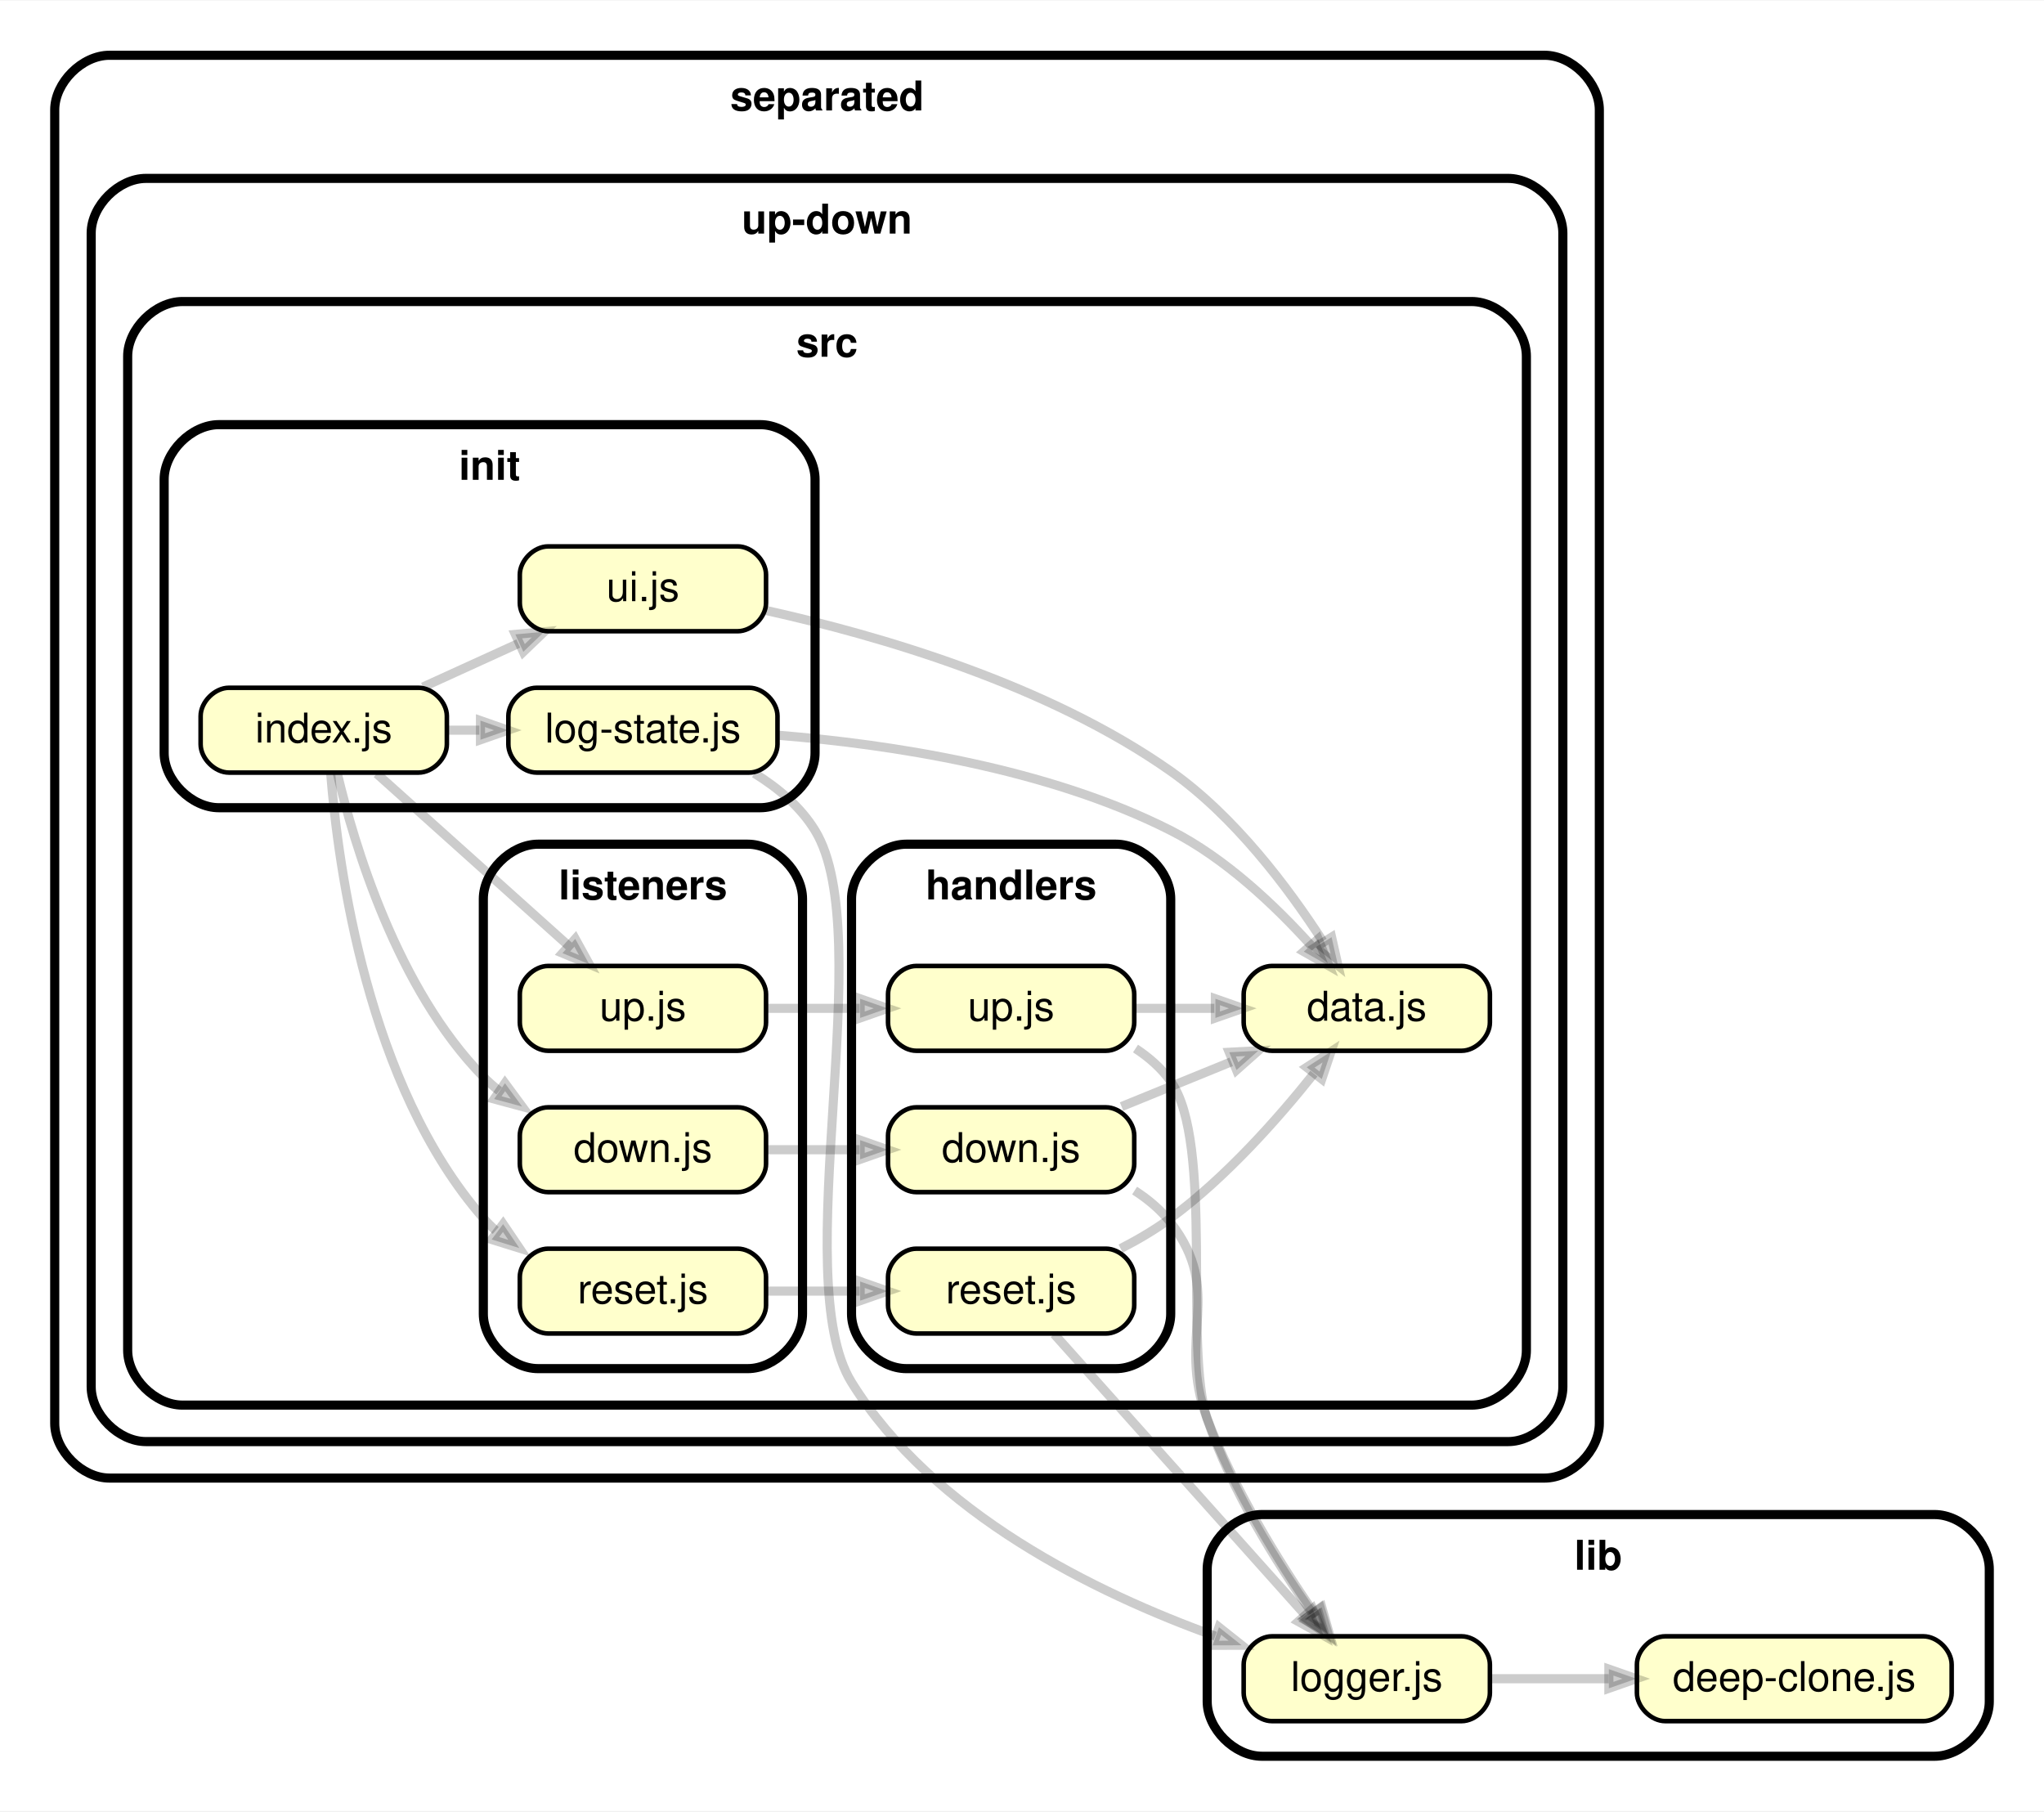
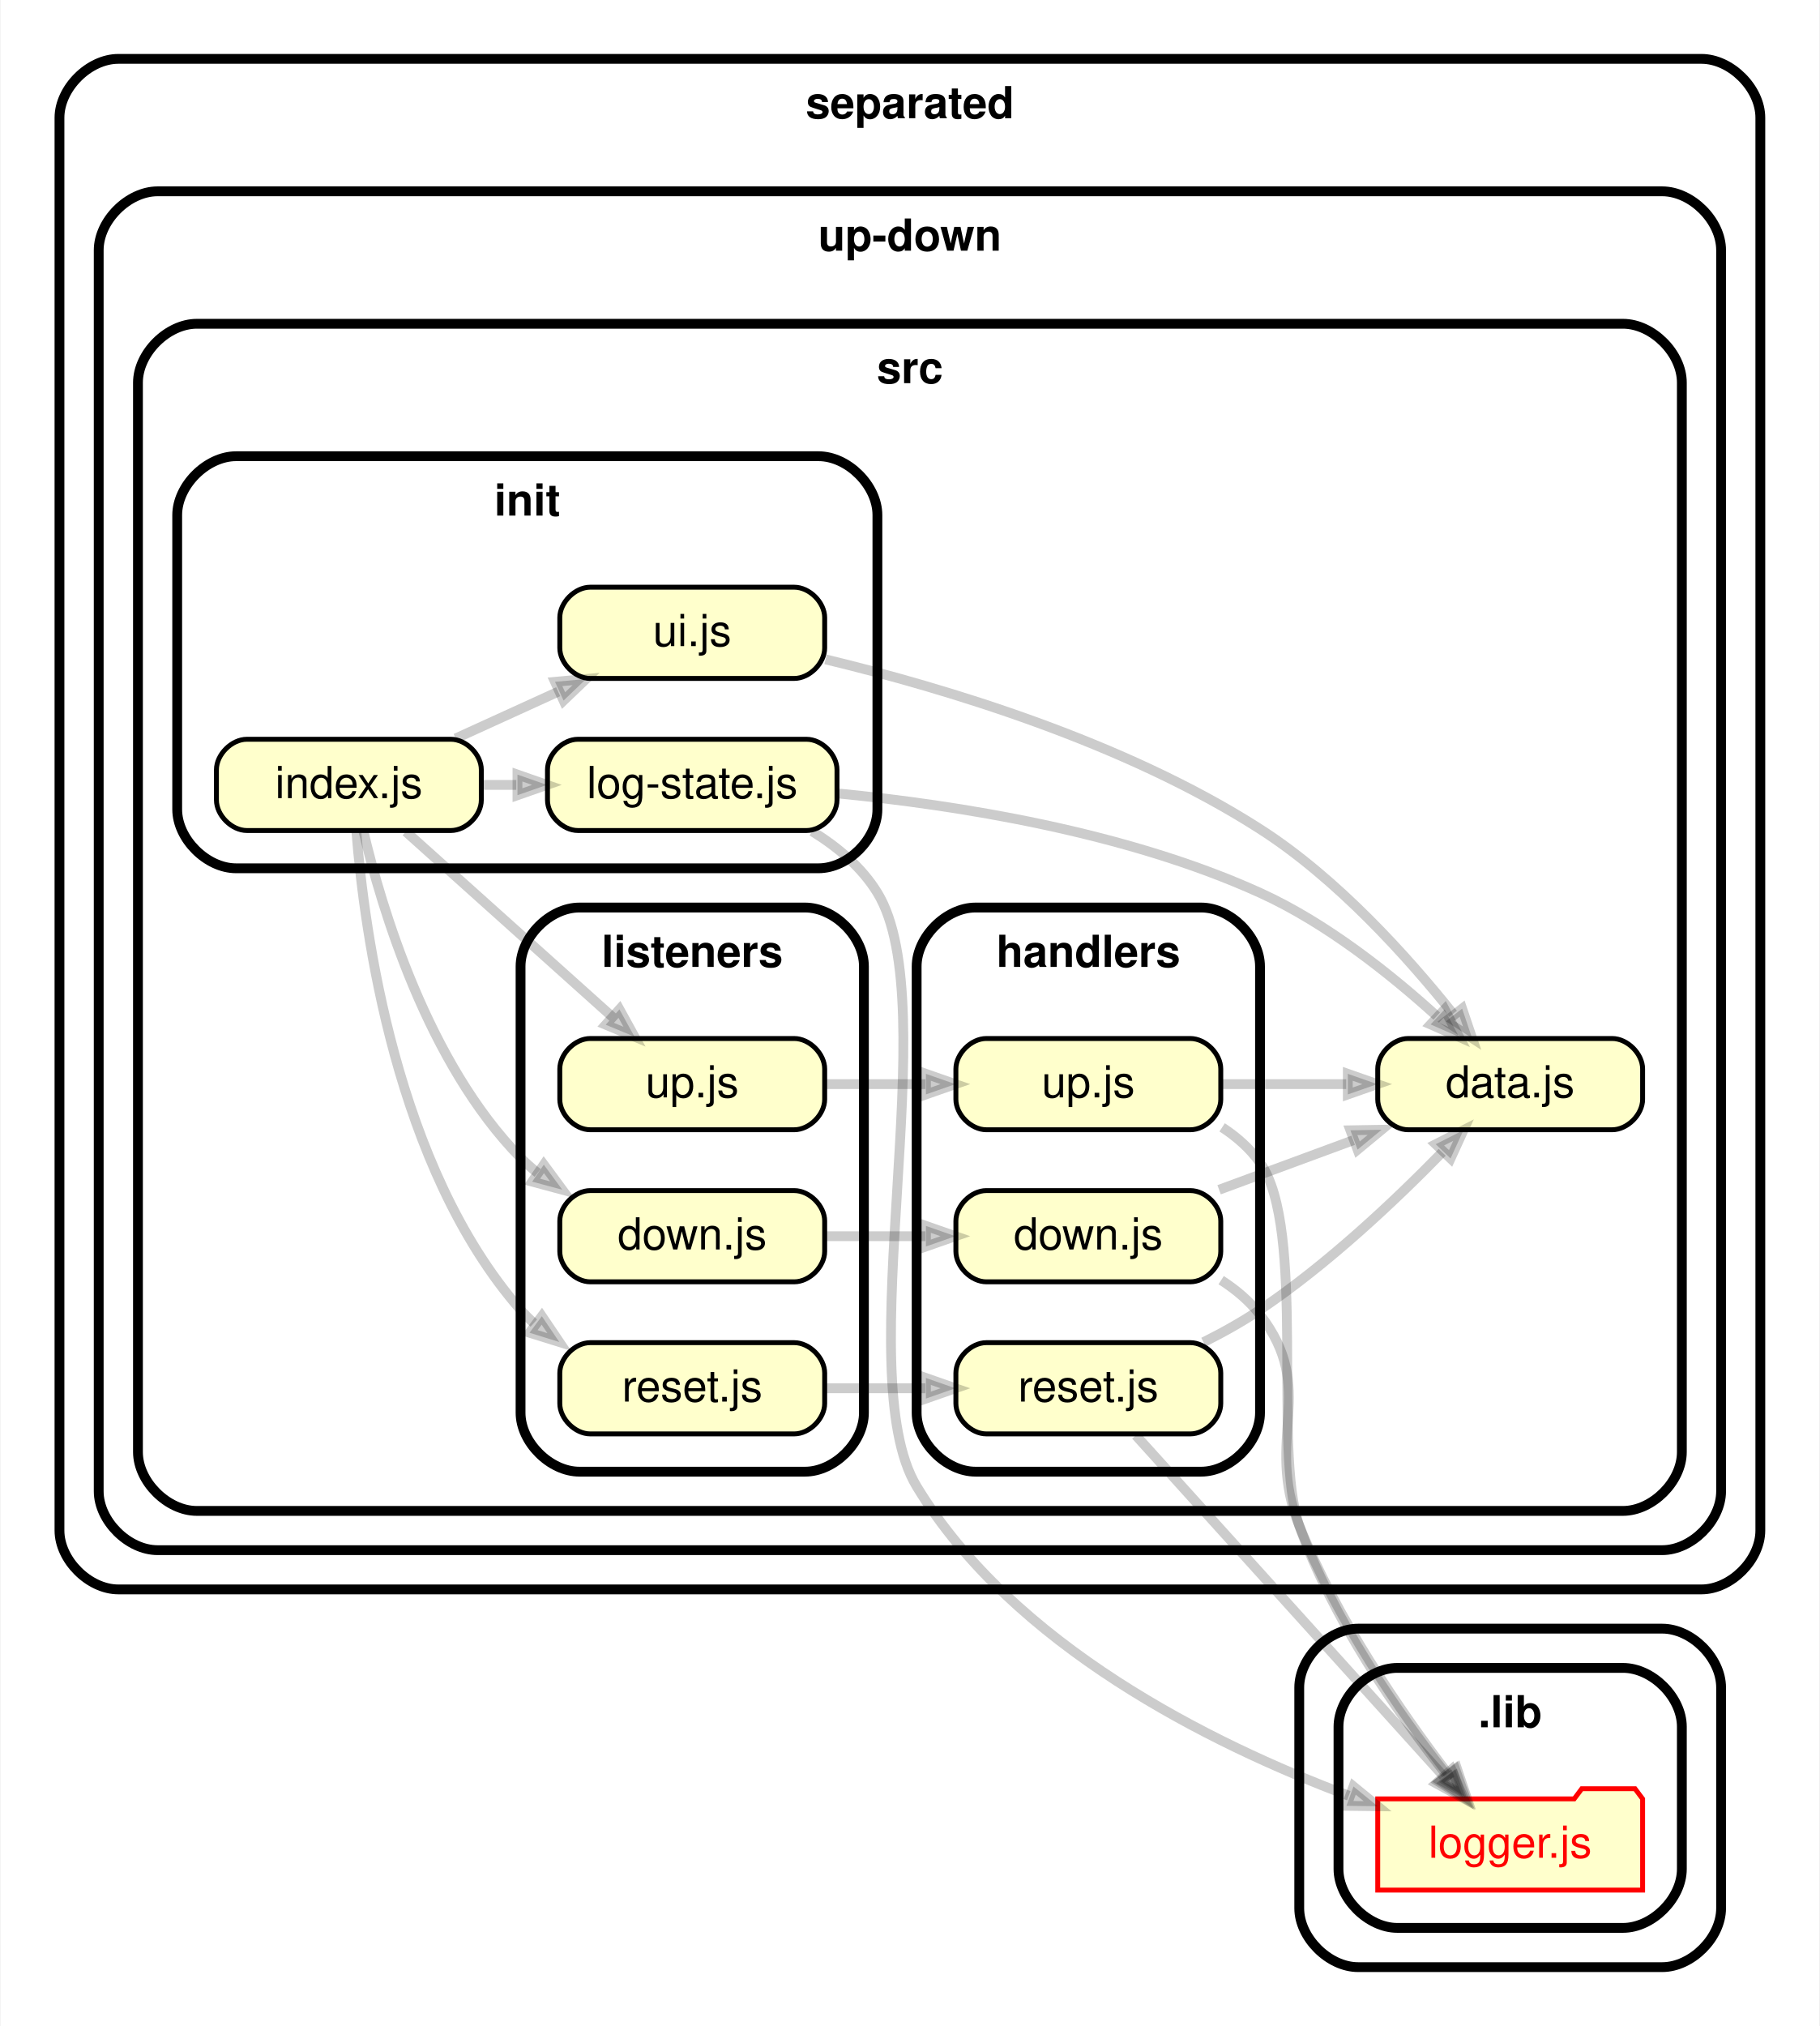
- <svg xmlns="http://www.w3.org/2000/svg" xmlns:xlink="http://www.w3.org/1999/xlink" width="448pt" height="397pt" viewBox="0.00 0.00 448.27 397.00">
-   <g id="graph0" class="graph" transform="scale(1 1) rotate(0) translate(4 393)">
-     <polygon fill="white" stroke="transparent" points="-4,4 -4,-393 444.27,-393 444.27,4 -4,4" />
+ <svg xmlns="http://www.w3.org/2000/svg" xmlns:xlink="http://www.w3.org/1999/xlink" width="371pt" height="413pt" viewBox="0.00 0.00 370.75 413.00">
+   <g id="graph0" class="graph" transform="scale(1 1) rotate(0) translate(4 409)">
+     <polygon fill="white" stroke="transparent" points="-4,4 -4,-409 366.75,-409 366.75,4 -4,4" />
    <g id="clust1" class="cluster">
-       <path fill="#ffffff" stroke="black" stroke-width="2" d="M272.75,-8C272.75,-8 420.27,-8 420.27,-8 426.27,-8 432.27,-14 432.27,-20 432.27,-20 432.27,-49 432.27,-49 432.27,-55 426.27,-61 420.27,-61 420.27,-61 272.75,-61 272.75,-61 266.75,-61 260.75,-55 260.75,-49 260.75,-49 260.75,-20 260.75,-20 260.75,-14 266.75,-8 272.75,-8" />
-       <text text-anchor="middle" x="346.51" y="-48.9" font-family="Helvetica,sans-Serif" font-weight="bold" font-size="9.00">lib</text>
+       <path fill="#ffffff" stroke="black" stroke-width="2" d="M272.75,-8C272.75,-8 334.75,-8 334.75,-8 340.75,-8 346.75,-14 346.75,-20 346.75,-20 346.75,-65 346.75,-65 346.75,-71 340.75,-77 334.75,-77 334.75,-77 272.75,-77 272.75,-77 266.75,-77 260.75,-71 260.75,-65 260.75,-65 260.75,-20 260.75,-20 260.75,-14 266.75,-8 272.75,-8" />
    </g>
    <g id="clust2" class="cluster">
-       <path fill="#ffffff" stroke="black" stroke-width="2" d="M20,-69C20,-69 334.75,-69 334.75,-69 340.75,-69 346.75,-75 346.75,-81 346.75,-81 346.75,-369 346.75,-369 346.75,-375 340.75,-381 334.75,-381 334.75,-381 20,-381 20,-381 14,-381 8,-375 8,-369 8,-369 8,-81 8,-81 8,-75 14,-69 20,-69" />
-       <text text-anchor="middle" x="177.38" y="-368.9" font-family="Helvetica,sans-Serif" font-weight="bold" font-size="9.00">separated</text>
+       <path fill="#ffffff" stroke="black" stroke-width="2" d="M280.75,-16C280.75,-16 326.75,-16 326.75,-16 332.75,-16 338.75,-22 338.75,-28 338.75,-28 338.75,-57 338.75,-57 338.75,-63 332.75,-69 326.75,-69 326.75,-69 280.75,-69 280.75,-69 274.75,-69 268.75,-63 268.75,-57 268.75,-57 268.75,-28 268.75,-28 268.75,-22 274.75,-16 280.75,-16" />
+       <text text-anchor="middle" x="303.75" y="-56.9" font-family="Helvetica,sans-Serif" font-weight="bold" font-size="9.00">.lib</text>
    </g>
    <g id="clust3" class="cluster">
-       <path fill="#ffffff" stroke="black" stroke-width="2" d="M28,-77C28,-77 326.75,-77 326.75,-77 332.75,-77 338.75,-83 338.75,-89 338.75,-89 338.75,-342 338.75,-342 338.75,-348 332.75,-354 326.75,-354 326.75,-354 28,-354 28,-354 22,-354 16,-348 16,-342 16,-342 16,-89 16,-89 16,-83 22,-77 28,-77" />
-       <text text-anchor="middle" x="177.38" y="-341.9" font-family="Helvetica,sans-Serif" font-weight="bold" font-size="9.00">up-down</text>
+       <path fill="#ffffff" stroke="black" stroke-width="2" d="M20,-85C20,-85 342.75,-85 342.75,-85 348.75,-85 354.75,-91 354.75,-97 354.75,-97 354.75,-385 354.75,-385 354.75,-391 348.75,-397 342.75,-397 342.75,-397 20,-397 20,-397 14,-397 8,-391 8,-385 8,-385 8,-97 8,-97 8,-91 14,-85 20,-85" />
+       <text text-anchor="middle" x="181.38" y="-384.9" font-family="Helvetica,sans-Serif" font-weight="bold" font-size="9.00">separated</text>
    </g>
    <g id="clust4" class="cluster">
-       <path fill="#ffffff" stroke="black" stroke-width="2" d="M36,-85C36,-85 318.75,-85 318.75,-85 324.75,-85 330.75,-91 330.75,-97 330.75,-97 330.75,-315 330.75,-315 330.75,-321 324.75,-327 318.75,-327 318.75,-327 36,-327 36,-327 30,-327 24,-321 24,-315 24,-315 24,-97 24,-97 24,-91 30,-85 36,-85" />
-       <text text-anchor="middle" x="177.38" y="-314.9" font-family="Helvetica,sans-Serif" font-weight="bold" font-size="9.00">src</text>
+       <path fill="#ffffff" stroke="black" stroke-width="2" d="M28,-93C28,-93 334.75,-93 334.75,-93 340.75,-93 346.75,-99 346.75,-105 346.75,-105 346.75,-358 346.75,-358 346.75,-364 340.75,-370 334.75,-370 334.75,-370 28,-370 28,-370 22,-370 16,-364 16,-358 16,-358 16,-105 16,-105 16,-99 22,-93 28,-93" />
+       <text text-anchor="middle" x="181.38" y="-357.9" font-family="Helvetica,sans-Serif" font-weight="bold" font-size="9.00">up-down</text>
    </g>
    <g id="clust5" class="cluster">
-       <path fill="#ffffff" stroke="black" stroke-width="2" d="M194.75,-93C194.75,-93 240.75,-93 240.75,-93 246.75,-93 252.75,-99 252.75,-105 252.75,-105 252.75,-196 252.75,-196 252.75,-202 246.75,-208 240.75,-208 240.75,-208 194.75,-208 194.75,-208 188.75,-208 182.75,-202 182.75,-196 182.75,-196 182.75,-105 182.75,-105 182.75,-99 188.75,-93 194.75,-93" />
-       <text text-anchor="middle" x="217.75" y="-195.9" font-family="Helvetica,sans-Serif" font-weight="bold" font-size="9.00">handlers</text>
+       <path fill="#ffffff" stroke="black" stroke-width="2" d="M36,-101C36,-101 326.75,-101 326.75,-101 332.75,-101 338.75,-107 338.75,-113 338.75,-113 338.75,-331 338.75,-331 338.75,-337 332.75,-343 326.75,-343 326.75,-343 36,-343 36,-343 30,-343 24,-337 24,-331 24,-331 24,-113 24,-113 24,-107 30,-101 36,-101" />
+       <text text-anchor="middle" x="181.38" y="-330.9" font-family="Helvetica,sans-Serif" font-weight="bold" font-size="9.00">src</text>
    </g>
    <g id="clust6" class="cluster">
-       <path fill="#ffffff" stroke="black" stroke-width="2" d="M44,-216C44,-216 162.75,-216 162.75,-216 168.75,-216 174.75,-222 174.75,-228 174.75,-228 174.75,-288 174.75,-288 174.75,-294 168.75,-300 162.75,-300 162.75,-300 44,-300 44,-300 38,-300 32,-294 32,-288 32,-288 32,-228 32,-228 32,-222 38,-216 44,-216" />
-       <text text-anchor="middle" x="103.38" y="-287.9" font-family="Helvetica,sans-Serif" font-weight="bold" font-size="9.00">init</text>
+       <path fill="#ffffff" stroke="black" stroke-width="2" d="M194.75,-109C194.75,-109 240.75,-109 240.75,-109 246.75,-109 252.75,-115 252.75,-121 252.75,-121 252.75,-212 252.75,-212 252.75,-218 246.75,-224 240.75,-224 240.75,-224 194.75,-224 194.75,-224 188.75,-224 182.75,-218 182.75,-212 182.75,-212 182.75,-121 182.75,-121 182.75,-115 188.75,-109 194.75,-109" />
+       <text text-anchor="middle" x="217.75" y="-211.9" font-family="Helvetica,sans-Serif" font-weight="bold" font-size="9.00">handlers</text>
    </g>
    <g id="clust7" class="cluster">
-       <path fill="#ffffff" stroke="black" stroke-width="2" d="M114,-93C114,-93 160,-93 160,-93 166,-93 172,-99 172,-105 172,-105 172,-196 172,-196 172,-202 166,-208 160,-208 160,-208 114,-208 114,-208 108,-208 102,-202 102,-196 102,-196 102,-105 102,-105 102,-99 108,-93 114,-93" />
-       <text text-anchor="middle" x="137" y="-195.9" font-family="Helvetica,sans-Serif" font-weight="bold" font-size="9.00">listeners</text>
+       <path fill="#ffffff" stroke="black" stroke-width="2" d="M44,-232C44,-232 162.75,-232 162.75,-232 168.75,-232 174.75,-238 174.75,-244 174.75,-244 174.75,-304 174.75,-304 174.75,-310 168.75,-316 162.75,-316 162.75,-316 44,-316 44,-316 38,-316 32,-310 32,-304 32,-304 32,-244 32,-244 32,-238 38,-232 44,-232" />
+       <text text-anchor="middle" x="103.38" y="-303.9" font-family="Helvetica,sans-Serif" font-weight="bold" font-size="9.00">init</text>
+     </g>
+     <g id="clust8" class="cluster">
+       <path fill="#ffffff" stroke="black" stroke-width="2" d="M114,-109C114,-109 160,-109 160,-109 166,-109 172,-115 172,-121 172,-121 172,-212 172,-212 172,-218 166,-224 160,-224 160,-224 114,-224 114,-224 108,-224 102,-218 102,-212 102,-212 102,-121 102,-121 102,-115 108,-109 114,-109" />
+       <text text-anchor="middle" x="137" y="-211.9" font-family="Helvetica,sans-Serif" font-weight="bold" font-size="9.00">listeners</text>
    </g>
    <g id="node1" class="node">
-       <g id="a_node1">
-         <a xlink:href="lib/deep-clone.js" xlink:title="deep-clone.js">
-           <path fill="#ffffcc" stroke="black" d="M417.82,-34.3C417.82,-34.3 361.2,-34.3 361.2,-34.3 358.1,-34.3 354.99,-31.2 354.99,-28.1 354.99,-28.1 354.99,-21.9 354.99,-21.9 354.99,-18.8 358.1,-15.7 361.2,-15.7 361.2,-15.7 417.82,-15.7 417.82,-15.7 420.92,-15.7 424.02,-18.8 424.02,-21.9 424.02,-21.9 424.02,-28.1 424.02,-28.1 424.02,-31.2 420.92,-34.3 417.82,-34.3" />
-           <text text-anchor="middle" x="389.51" y="-22.3" font-family="Helvetica,sans-Serif" font-size="9.00">deep-clone.js</text>
+       <polygon fill="#ffffcc" stroke="red" points="330.75,-42.3 329.2,-44.37 318.35,-44.37 316.8,-42.3 276.75,-42.3 276.75,-23.7 330.75,-23.7 330.75,-42.3" />
+       <text text-anchor="middle" x="303.75" y="-30.3" font-family="Helvetica,sans-Serif" font-size="9.00" fill="red">logger.js</text>
+     </g>
+     <g id="node2" class="node">
+       <g id="a_node2">
+         <a xlink:href="separated/up-down/src/data.js" xlink:title="data.js">
+           <path fill="#ffffcc" stroke="black" d="M324.55,-197.3C324.55,-197.3 282.95,-197.3 282.95,-197.3 279.85,-197.3 276.75,-194.2 276.75,-191.1 276.75,-191.1 276.75,-184.9 276.75,-184.9 276.75,-181.8 279.85,-178.7 282.95,-178.7 282.95,-178.7 324.55,-178.7 324.55,-178.7 327.65,-178.7 330.75,-181.8 330.75,-184.9 330.75,-184.9 330.75,-191.1 330.75,-191.1 330.75,-194.2 327.65,-197.3 324.55,-197.3" />
+           <text text-anchor="middle" x="303.75" y="-185.3" font-family="Helvetica,sans-Serif" font-size="9.00">data.js</text>
        </a>
      </g>
    </g>
-     <g id="node2" class="node">
-       <g id="a_node2">
-         <a xlink:href="lib/logger.js" xlink:title="logger.js">
-           <path fill="#ffffcc" stroke="black" d="M316.55,-34.3C316.55,-34.3 274.95,-34.3 274.95,-34.3 271.85,-34.3 268.75,-31.2 268.75,-28.1 268.75,-28.1 268.75,-21.9 268.75,-21.9 268.75,-18.8 271.85,-15.7 274.95,-15.7 274.95,-15.7 316.55,-15.7 316.55,-15.7 319.65,-15.7 322.75,-18.8 322.75,-21.9 322.75,-21.9 322.75,-28.1 322.75,-28.1 322.75,-31.2 319.65,-34.3 316.55,-34.3" />
-           <text text-anchor="middle" x="295.75" y="-22.3" font-family="Helvetica,sans-Serif" font-size="9.00">logger.js</text>
-         </a>
-       </g>
-     </g>
-     <g id="edge1" class="edge">
-       <path fill="none" stroke="#000000" stroke-width="2" stroke-opacity="0.2" d="M322.8,-25C330.89,-25 340.01,-25 348.81,-25" />
-       <polygon fill="#000000" fill-opacity="0.2" stroke="#000000" stroke-width="2" stroke-opacity="0.2" points="348.84,-27.1 354.84,-25 348.84,-22.9 348.84,-27.1" />
-     </g>
    <g id="node3" class="node">
      <g id="a_node3">
-         <a xlink:href="separated/up-down/src/data.js" xlink:title="data.js">
-           <path fill="#ffffcc" stroke="black" d="M316.55,-181.3C316.55,-181.3 274.95,-181.3 274.95,-181.3 271.85,-181.3 268.75,-178.2 268.75,-175.1 268.75,-175.1 268.75,-168.9 268.75,-168.9 268.75,-165.8 271.85,-162.7 274.95,-162.7 274.95,-162.7 316.55,-162.7 316.55,-162.7 319.65,-162.7 322.75,-165.8 322.75,-168.9 322.75,-168.9 322.75,-175.1 322.75,-175.1 322.75,-178.2 319.65,-181.3 316.55,-181.3" />
-           <text text-anchor="middle" x="295.75" y="-169.3" font-family="Helvetica,sans-Serif" font-size="9.00">data.js</text>
-         </a>
-       </g>
-     </g>
-     <g id="node4" class="node">
-       <g id="a_node4">
        <a xlink:href="separated/up-down/src/handlers/down.js" xlink:title="down.js">
-           <path fill="#ffffcc" stroke="black" d="M238.55,-150.3C238.55,-150.3 196.95,-150.3 196.95,-150.3 193.85,-150.3 190.75,-147.2 190.75,-144.1 190.75,-144.1 190.75,-137.9 190.75,-137.9 190.75,-134.8 193.85,-131.7 196.95,-131.7 196.95,-131.7 238.55,-131.7 238.55,-131.7 241.65,-131.7 244.75,-134.8 244.75,-137.9 244.75,-137.9 244.75,-144.1 244.75,-144.1 244.75,-147.2 241.65,-150.3 238.55,-150.3" />
-           <text text-anchor="middle" x="217.75" y="-138.3" font-family="Helvetica,sans-Serif" font-size="9.00">down.js</text>
+           <path fill="#ffffcc" stroke="black" d="M238.55,-166.3C238.55,-166.3 196.95,-166.3 196.95,-166.3 193.85,-166.3 190.75,-163.2 190.75,-160.1 190.75,-160.1 190.75,-153.9 190.75,-153.9 190.75,-150.8 193.85,-147.7 196.95,-147.7 196.95,-147.7 238.55,-147.7 238.55,-147.7 241.65,-147.7 244.75,-150.8 244.75,-153.9 244.75,-153.9 244.75,-160.1 244.75,-160.1 244.75,-163.2 241.65,-166.3 238.55,-166.3" />
+           <text text-anchor="middle" x="217.75" y="-154.3" font-family="Helvetica,sans-Serif" font-size="9.00">down.js</text>
        </a>
      </g>
    </g>
    <g id="edge2" class="edge">
-       <path fill="none" stroke="#000000" stroke-width="2" stroke-opacity="0.2" d="M244.83,-132.04C247.84,-130.11 250.6,-127.79 252.75,-125 264.63,-109.61 253.89,-100.19 260.75,-82 266.56,-66.62 276.45,-50.68 284.07,-39.58" />
-       <polygon fill="#000000" fill-opacity="0.2" stroke="#000000" stroke-width="2" stroke-opacity="0.2" points="285.88,-40.66 287.61,-34.55 282.44,-38.25 285.88,-40.66" />
+       <path fill="none" stroke="#000000" stroke-width="2" stroke-opacity="0.2" d="M244.83,-148.04C247.84,-146.11 250.6,-143.79 252.75,-141 264.63,-125.61 253.56,-116.06 260.75,-98 268.23,-79.21 281.43,-60.05 291.04,-47.45" />
+       <polygon fill="#000000" fill-opacity="0.2" stroke="#000000" stroke-width="2" stroke-opacity="0.2" points="292.89,-48.49 294.91,-42.47 289.57,-45.91 292.89,-48.49" />
    </g>
-     <g id="edge3" class="edge">
-       <path fill="none" stroke="#000000" stroke-width="2" stroke-opacity="0.2" d="M241.97,-150.47C249.55,-153.56 258.07,-157.04 266.01,-160.27" />
-       <polygon fill="#000000" fill-opacity="0.2" stroke="#000000" stroke-width="2" stroke-opacity="0.2" points="265.59,-162.37 271.94,-162.7 267.18,-158.48 265.59,-162.37" />
+     <g id="edge1" class="edge">
+       <path fill="none" stroke="#000000" stroke-width="2" stroke-opacity="0.2" d="M244.41,-166.47C253.04,-169.65 262.76,-173.24 271.75,-176.56" />
+       <polygon fill="#000000" fill-opacity="0.2" stroke="#000000" stroke-width="2" stroke-opacity="0.2" points="271.18,-178.59 277.54,-178.7 272.64,-174.65 271.18,-178.59" />
    </g>
-     <g id="node5" class="node">
-       <g id="a_node5">
+     <g id="node4" class="node">
+       <g id="a_node4">
        <a xlink:href="separated/up-down/src/handlers/reset.js" xlink:title="reset.js">
-           <path fill="#ffffcc" stroke="black" d="M238.55,-119.3C238.55,-119.3 196.95,-119.3 196.95,-119.3 193.85,-119.3 190.75,-116.2 190.75,-113.1 190.75,-113.1 190.75,-106.9 190.75,-106.9 190.75,-103.8 193.85,-100.7 196.95,-100.7 196.95,-100.7 238.55,-100.7 238.55,-100.7 241.65,-100.7 244.75,-103.8 244.75,-106.9 244.75,-106.9 244.75,-113.1 244.75,-113.1 244.75,-116.2 241.65,-119.3 238.55,-119.3" />
-           <text text-anchor="middle" x="217.75" y="-107.3" font-family="Helvetica,sans-Serif" font-size="9.00">reset.js</text>
+           <path fill="#ffffcc" stroke="black" d="M238.55,-135.3C238.55,-135.3 196.95,-135.3 196.95,-135.3 193.85,-135.3 190.75,-132.2 190.75,-129.1 190.75,-129.1 190.75,-122.9 190.75,-122.9 190.75,-119.8 193.85,-116.7 196.95,-116.7 196.95,-116.7 238.55,-116.7 238.55,-116.7 241.65,-116.7 244.75,-119.8 244.75,-122.9 244.75,-122.9 244.75,-129.1 244.75,-129.1 244.75,-132.2 241.65,-135.3 238.55,-135.3" />
+           <text text-anchor="middle" x="217.75" y="-123.3" font-family="Helvetica,sans-Serif" font-size="9.00">reset.js</text>
        </a>
      </g>
    </g>
    <g id="edge4" class="edge">
-       <path fill="none" stroke="#000000" stroke-width="2" stroke-opacity="0.2" d="M227.18,-100.58C240.53,-85.64 266.64,-56.45 282.2,-39.04" />
-       <polygon fill="#000000" fill-opacity="0.2" stroke="#000000" stroke-width="2" stroke-opacity="0.2" points="283.86,-40.34 286.29,-34.46 280.73,-37.54 283.86,-40.34" />
+       <path fill="none" stroke="#000000" stroke-width="2" stroke-opacity="0.2" d="M227.43,-116.4C242.34,-99.88 272.91,-66.04 290.17,-46.93" />
+       <polygon fill="#000000" fill-opacity="0.2" stroke="#000000" stroke-width="2" stroke-opacity="0.2" points="291.79,-48.27 294.25,-42.41 288.67,-45.46 291.79,-48.27" />
    </g>
-     <g id="edge5" class="edge">
-       <path fill="none" stroke="#000000" stroke-width="2" stroke-opacity="0.2" d="M241.77,-119.32C245.59,-121.28 249.39,-123.52 252.75,-126 264.91,-134.96 276.3,-147.84 284.15,-157.69" />
-       <polygon fill="#000000" fill-opacity="0.2" stroke="#000000" stroke-width="2" stroke-opacity="0.2" points="282.57,-159.08 287.91,-162.53 285.88,-156.5 282.57,-159.08" />
+     <g id="edge3" class="edge">
+       <path fill="none" stroke="#000000" stroke-width="2" stroke-opacity="0.2" d="M241.23,-135.39C245.19,-137.37 249.18,-139.6 252.75,-142 266.55,-151.27 280.31,-164.28 289.89,-174.1" />
+       <polygon fill="#000000" fill-opacity="0.2" stroke="#000000" stroke-width="2" stroke-opacity="0.2" points="288.57,-175.75 294.24,-178.63 291.6,-172.85 288.57,-175.75" />
    </g>
-     <g id="node6" class="node">
-       <g id="a_node6">
+     <g id="node5" class="node">
+       <g id="a_node5">
        <a xlink:href="separated/up-down/src/handlers/up.js" xlink:title="up.js">
-           <path fill="#ffffcc" stroke="black" d="M238.55,-181.3C238.55,-181.3 196.95,-181.3 196.95,-181.3 193.85,-181.3 190.75,-178.2 190.75,-175.1 190.75,-175.1 190.75,-168.9 190.75,-168.9 190.75,-165.8 193.85,-162.7 196.95,-162.7 196.95,-162.7 238.55,-162.7 238.55,-162.7 241.65,-162.7 244.75,-165.8 244.75,-168.9 244.75,-168.9 244.75,-175.1 244.75,-175.1 244.75,-178.2 241.65,-181.3 238.55,-181.3" />
-           <text text-anchor="middle" x="217.75" y="-169.3" font-family="Helvetica,sans-Serif" font-size="9.00">up.js</text>
+           <path fill="#ffffcc" stroke="black" d="M238.55,-197.3C238.55,-197.3 196.95,-197.3 196.95,-197.3 193.85,-197.3 190.75,-194.2 190.75,-191.1 190.75,-191.1 190.75,-184.9 190.75,-184.9 190.75,-181.8 193.85,-178.7 196.95,-178.7 196.95,-178.7 238.55,-178.7 238.55,-178.7 241.65,-178.7 244.75,-181.8 244.75,-184.9 244.75,-184.9 244.75,-191.1 244.75,-191.1 244.75,-194.2 241.65,-197.3 238.55,-197.3" />
+           <text text-anchor="middle" x="217.75" y="-185.3" font-family="Helvetica,sans-Serif" font-size="9.00">up.js</text>
        </a>
      </g>
    </g>
    <g id="edge6" class="edge">
-       <path fill="none" stroke="#000000" stroke-width="2" stroke-opacity="0.2" d="M245.03,-163.19C248.01,-161.24 250.71,-158.87 252.75,-156 262.35,-142.53 255.51,-97.69 260.75,-82 265.97,-66.41 275.93,-50.5 283.73,-39.46" />
-       <polygon fill="#000000" fill-opacity="0.2" stroke="#000000" stroke-width="2" stroke-opacity="0.2" points="285.53,-40.55 287.35,-34.46 282.13,-38.08 285.53,-40.55" />
+       <path fill="none" stroke="#000000" stroke-width="2" stroke-opacity="0.2" d="M245.03,-179.19C248.01,-177.24 250.71,-174.87 252.75,-172 262.35,-158.53 255.23,-113.59 260.75,-98 267.51,-78.94 280.84,-59.83 290.68,-47.31" />
+       <polygon fill="#000000" fill-opacity="0.2" stroke="#000000" stroke-width="2" stroke-opacity="0.2" points="292.53,-48.36 294.65,-42.37 289.25,-45.73 292.53,-48.36" />
    </g>
-     <g id="edge7" class="edge">
-       <path fill="none" stroke="#000000" stroke-width="2" stroke-opacity="0.2" d="M244.91,-172C250.52,-172 256.52,-172 262.33,-172" />
-       <polygon fill="#000000" fill-opacity="0.2" stroke="#000000" stroke-width="2" stroke-opacity="0.2" points="262.55,-174.1 268.55,-172 262.55,-169.9 262.55,-174.1" />
+     <g id="edge5" class="edge">
+       <path fill="none" stroke="#000000" stroke-width="2" stroke-opacity="0.2" d="M244.87,-188C252.93,-188 261.9,-188 270.33,-188" />
+       <polygon fill="#000000" fill-opacity="0.2" stroke="#000000" stroke-width="2" stroke-opacity="0.2" points="270.65,-190.1 276.65,-188 270.65,-185.9 270.65,-190.1" />
+     </g>
+     <g id="node6" class="node">
+       <g id="a_node6">
+         <a xlink:href="separated/up-down/src/init/index.js" xlink:title="index.js">
+           <path fill="#ffffcc" stroke="black" d="M87.8,-258.3C87.8,-258.3 46.2,-258.3 46.2,-258.3 43.1,-258.3 40,-255.2 40,-252.1 40,-252.1 40,-245.9 40,-245.9 40,-242.8 43.1,-239.7 46.2,-239.7 46.2,-239.7 87.8,-239.7 87.8,-239.7 90.9,-239.7 94,-242.8 94,-245.9 94,-245.9 94,-252.1 94,-252.1 94,-255.2 90.9,-258.3 87.8,-258.3" />
+           <text text-anchor="middle" x="67" y="-246.3" font-family="Helvetica,sans-Serif" font-size="9.00">index.js</text>
+         </a>
+       </g>
    </g>
    <g id="node7" class="node">
      <g id="a_node7">
-         <a xlink:href="separated/up-down/src/init/index.js" xlink:title="index.js">
-           <path fill="#ffffcc" stroke="black" d="M87.8,-242.3C87.8,-242.3 46.2,-242.3 46.2,-242.3 43.1,-242.3 40,-239.2 40,-236.1 40,-236.1 40,-229.9 40,-229.9 40,-226.8 43.1,-223.7 46.2,-223.7 46.2,-223.7 87.8,-223.7 87.8,-223.7 90.9,-223.7 94,-226.8 94,-229.9 94,-229.9 94,-236.1 94,-236.1 94,-239.2 90.9,-242.3 87.8,-242.3" />
-           <text text-anchor="middle" x="67" y="-230.3" font-family="Helvetica,sans-Serif" font-size="9.00">index.js</text>
+         <a xlink:href="separated/up-down/src/listeners/down.js" xlink:title="down.js">
+           <path fill="#ffffcc" stroke="black" d="M157.8,-166.3C157.8,-166.3 116.2,-166.3 116.2,-166.3 113.1,-166.3 110,-163.2 110,-160.1 110,-160.1 110,-153.9 110,-153.9 110,-150.8 113.1,-147.7 116.2,-147.7 116.2,-147.7 157.8,-147.7 157.8,-147.7 160.9,-147.7 164,-150.8 164,-153.9 164,-153.9 164,-160.1 164,-160.1 164,-163.2 160.9,-166.3 157.8,-166.3" />
+           <text text-anchor="middle" x="137" y="-154.3" font-family="Helvetica,sans-Serif" font-size="9.00">down.js</text>
        </a>
      </g>
    </g>
+     <g id="edge7" class="edge">
+       <path fill="none" stroke="#000000" stroke-width="2" stroke-opacity="0.2" d="M69.95,-239.62C73.65,-223.95 83.07,-192.3 102,-173 103.08,-171.9 104.25,-170.87 105.48,-169.9" />
+       <polygon fill="#000000" fill-opacity="0.2" stroke="#000000" stroke-width="2" stroke-opacity="0.2" points="106.74,-171.58 110.51,-166.47 104.37,-168.12 106.74,-171.58" />
+     </g>
    <g id="node8" class="node">
      <g id="a_node8">
-         <a xlink:href="separated/up-down/src/listeners/down.js" xlink:title="down.js">
-           <path fill="#ffffcc" stroke="black" d="M157.8,-150.3C157.8,-150.3 116.2,-150.3 116.2,-150.3 113.1,-150.3 110,-147.2 110,-144.1 110,-144.1 110,-137.9 110,-137.9 110,-134.8 113.1,-131.7 116.2,-131.7 116.2,-131.7 157.8,-131.7 157.8,-131.7 160.9,-131.7 164,-134.8 164,-137.9 164,-137.9 164,-144.1 164,-144.1 164,-147.2 160.9,-150.3 157.8,-150.3" />
-           <text text-anchor="middle" x="137" y="-138.3" font-family="Helvetica,sans-Serif" font-size="9.00">down.js</text>
+         <a xlink:href="separated/up-down/src/listeners/reset.js" xlink:title="reset.js">
+           <path fill="#ffffcc" stroke="black" d="M157.8,-135.3C157.8,-135.3 116.2,-135.3 116.2,-135.3 113.1,-135.3 110,-132.2 110,-129.1 110,-129.1 110,-122.9 110,-122.9 110,-119.8 113.1,-116.7 116.2,-116.7 116.2,-116.7 157.8,-116.7 157.8,-116.7 160.9,-116.7 164,-119.8 164,-122.9 164,-122.9 164,-129.1 164,-129.1 164,-132.2 160.9,-135.3 157.8,-135.3" />
+           <text text-anchor="middle" x="137" y="-123.3" font-family="Helvetica,sans-Serif" font-size="9.00">reset.js</text>
        </a>
      </g>
    </g>
    <g id="edge8" class="edge">
-       <path fill="none" stroke="#000000" stroke-width="2" stroke-opacity="0.2" d="M69.95,-223.62C73.65,-207.95 83.07,-176.3 102,-157 103.08,-155.9 104.25,-154.87 105.48,-153.9" />
-       <polygon fill="#000000" fill-opacity="0.2" stroke="#000000" stroke-width="2" stroke-opacity="0.2" points="106.74,-155.58 110.51,-150.47 104.37,-152.12 106.74,-155.58" />
+       <path fill="none" stroke="#000000" stroke-width="2" stroke-opacity="0.2" d="M68.53,-239.48C70.14,-219.16 76.57,-171.03 102,-142 102.84,-141.04 103.75,-140.14 104.71,-139.29" />
+       <polygon fill="#000000" fill-opacity="0.2" stroke="#000000" stroke-width="2" stroke-opacity="0.2" points="106.34,-140.69 109.9,-135.43 103.83,-137.32 106.34,-140.69" />
    </g>
    <g id="node9" class="node">
      <g id="a_node9">
-         <a xlink:href="separated/up-down/src/listeners/reset.js" xlink:title="reset.js">
-           <path fill="#ffffcc" stroke="black" d="M157.8,-119.3C157.8,-119.3 116.2,-119.3 116.2,-119.3 113.1,-119.3 110,-116.2 110,-113.1 110,-113.1 110,-106.9 110,-106.9 110,-103.8 113.1,-100.7 116.2,-100.7 116.2,-100.7 157.8,-100.7 157.8,-100.7 160.9,-100.7 164,-103.8 164,-106.9 164,-106.9 164,-113.1 164,-113.1 164,-116.2 160.9,-119.3 157.8,-119.3" />
-           <text text-anchor="middle" x="137" y="-107.3" font-family="Helvetica,sans-Serif" font-size="9.00">reset.js</text>
+         <a xlink:href="separated/up-down/src/listeners/up.js" xlink:title="up.js">
+           <path fill="#ffffcc" stroke="black" d="M157.8,-197.3C157.8,-197.3 116.2,-197.3 116.2,-197.3 113.1,-197.3 110,-194.2 110,-191.1 110,-191.1 110,-184.9 110,-184.9 110,-181.8 113.1,-178.7 116.2,-178.7 116.2,-178.7 157.8,-178.7 157.8,-178.7 160.9,-178.7 164,-181.8 164,-184.9 164,-184.9 164,-191.1 164,-191.1 164,-194.2 160.9,-197.3 157.8,-197.3" />
+           <text text-anchor="middle" x="137" y="-185.3" font-family="Helvetica,sans-Serif" font-size="9.00">up.js</text>
        </a>
      </g>
    </g>
    <g id="edge9" class="edge">
-       <path fill="none" stroke="#000000" stroke-width="2" stroke-opacity="0.2" d="M68.53,-223.48C70.14,-203.16 76.57,-155.03 102,-126 102.84,-125.04 103.75,-124.14 104.71,-123.29" />
-       <polygon fill="#000000" fill-opacity="0.2" stroke="#000000" stroke-width="2" stroke-opacity="0.2" points="106.34,-124.69 109.9,-119.43 103.83,-121.32 106.34,-124.69" />
+       <path fill="none" stroke="#000000" stroke-width="2" stroke-opacity="0.2" d="M78.62,-239.47C89.94,-229.32 107.94,-213.17 120.76,-201.67" />
+       <polygon fill="#000000" fill-opacity="0.2" stroke="#000000" stroke-width="2" stroke-opacity="0.2" points="122.16,-203.24 125.23,-197.67 119.36,-200.11 122.16,-203.24" />
    </g>
    <g id="node10" class="node">
      <g id="a_node10">
-         <a xlink:href="separated/up-down/src/listeners/up.js" xlink:title="up.js">
-           <path fill="#ffffcc" stroke="black" d="M157.8,-181.3C157.8,-181.3 116.2,-181.3 116.2,-181.3 113.1,-181.3 110,-178.2 110,-175.1 110,-175.1 110,-168.9 110,-168.9 110,-165.8 113.1,-162.7 116.2,-162.7 116.2,-162.7 157.8,-162.7 157.8,-162.7 160.9,-162.7 164,-165.8 164,-168.9 164,-168.9 164,-175.1 164,-175.1 164,-178.2 160.9,-181.3 157.8,-181.3" />
-           <text text-anchor="middle" x="137" y="-169.3" font-family="Helvetica,sans-Serif" font-size="9.00">up.js</text>
+         <a xlink:href="separated/up-down/src/init/log-state.js" xlink:title="log-state.js">
+           <path fill="#ffffcc" stroke="black" d="M160.31,-258.3C160.31,-258.3 113.69,-258.3 113.69,-258.3 110.59,-258.3 107.49,-255.2 107.49,-252.1 107.49,-252.1 107.49,-245.9 107.49,-245.9 107.49,-242.8 110.59,-239.7 113.69,-239.7 113.69,-239.7 160.31,-239.7 160.31,-239.7 163.41,-239.7 166.51,-242.8 166.51,-245.9 166.51,-245.9 166.51,-252.1 166.51,-252.1 166.51,-255.2 163.41,-258.3 160.31,-258.3" />
+           <text text-anchor="middle" x="137" y="-246.3" font-family="Helvetica,sans-Serif" font-size="9.00">log-state.js</text>
        </a>
      </g>
    </g>
    <g id="edge10" class="edge">
-       <path fill="none" stroke="#000000" stroke-width="2" stroke-opacity="0.2" d="M78.62,-223.47C89.94,-213.32 107.94,-197.17 120.76,-185.67" />
-       <polygon fill="#000000" fill-opacity="0.2" stroke="#000000" stroke-width="2" stroke-opacity="0.2" points="122.16,-187.24 125.23,-181.67 119.36,-184.11 122.16,-187.24" />
+       <path fill="none" stroke="#000000" stroke-width="2" stroke-opacity="0.2" d="M94.1,-249C96.4,-249 98.76,-249 101.13,-249" />
+       <polygon fill="#000000" fill-opacity="0.2" stroke="#000000" stroke-width="2" stroke-opacity="0.2" points="101.37,-251.1 107.37,-249 101.37,-246.9 101.37,-251.1" />
    </g>
    <g id="node11" class="node">
      <g id="a_node11">
-         <a xlink:href="separated/up-down/src/init/log-state.js" xlink:title="log-state.js">
-           <path fill="#ffffcc" stroke="black" d="M160.31,-242.3C160.31,-242.3 113.69,-242.3 113.69,-242.3 110.59,-242.3 107.49,-239.2 107.49,-236.1 107.49,-236.1 107.49,-229.9 107.49,-229.9 107.49,-226.8 110.59,-223.7 113.69,-223.7 113.69,-223.7 160.31,-223.7 160.31,-223.7 163.41,-223.7 166.51,-226.8 166.51,-229.9 166.51,-229.9 166.51,-236.1 166.51,-236.1 166.51,-239.2 163.41,-242.3 160.31,-242.3" />
-           <text text-anchor="middle" x="137" y="-230.3" font-family="Helvetica,sans-Serif" font-size="9.00">log-state.js</text>
+         <a xlink:href="separated/up-down/src/init/ui.js" xlink:title="ui.js">
+           <path fill="#ffffcc" stroke="black" d="M157.8,-289.3C157.8,-289.3 116.2,-289.3 116.2,-289.3 113.1,-289.3 110,-286.2 110,-283.1 110,-283.1 110,-276.9 110,-276.9 110,-273.8 113.1,-270.7 116.2,-270.7 116.2,-270.7 157.8,-270.7 157.8,-270.7 160.9,-270.7 164,-273.8 164,-276.9 164,-276.9 164,-283.1 164,-283.1 164,-286.2 160.9,-289.3 157.8,-289.3" />
+           <text text-anchor="middle" x="137" y="-277.3" font-family="Helvetica,sans-Serif" font-size="9.00">ui.js</text>
        </a>
      </g>
    </g>
    <g id="edge11" class="edge">
-       <path fill="none" stroke="#000000" stroke-width="2" stroke-opacity="0.2" d="M94.1,-233C96.4,-233 98.76,-233 101.13,-233" />
-       <polygon fill="#000000" fill-opacity="0.2" stroke="#000000" stroke-width="2" stroke-opacity="0.2" points="101.37,-235.1 107.37,-233 101.37,-230.9 101.37,-235.1" />
+       <path fill="none" stroke="#000000" stroke-width="2" stroke-opacity="0.2" d="M88.77,-258.47C95.36,-261.47 102.74,-264.84 109.67,-268" />
+       <polygon fill="#000000" fill-opacity="0.2" stroke="#000000" stroke-width="2" stroke-opacity="0.2" points="109.02,-270.01 115.36,-270.59 110.77,-266.19 109.02,-270.01" />
    </g>
-     <g id="node12" class="node">
-       <g id="a_node12">
-         <a xlink:href="separated/up-down/src/init/ui.js" xlink:title="ui.js">
-           <path fill="#ffffcc" stroke="black" d="M157.8,-273.3C157.8,-273.3 116.2,-273.3 116.2,-273.3 113.1,-273.3 110,-270.2 110,-267.1 110,-267.1 110,-260.9 110,-260.9 110,-257.8 113.1,-254.7 116.2,-254.7 116.2,-254.7 157.8,-254.7 157.8,-254.7 160.9,-254.7 164,-257.8 164,-260.9 164,-260.9 164,-267.1 164,-267.1 164,-270.2 160.9,-273.3 157.8,-273.3" />
-           <text text-anchor="middle" x="137" y="-261.3" font-family="Helvetica,sans-Serif" font-size="9.00">ui.js</text>
-         </a>
-       </g>
+     <g id="edge15" class="edge">
+       <path fill="none" stroke="#000000" stroke-width="2" stroke-opacity="0.2" d="M164.22,-157C170.73,-157 177.78,-157 184.54,-157" />
+       <polygon fill="#000000" fill-opacity="0.2" stroke="#000000" stroke-width="2" stroke-opacity="0.2" points="184.64,-159.1 190.64,-157 184.64,-154.9 184.64,-159.1" />
+     </g>
+     <g id="edge16" class="edge">
+       <path fill="none" stroke="#000000" stroke-width="2" stroke-opacity="0.2" d="M164.22,-126C170.73,-126 177.78,-126 184.54,-126" />
+       <polygon fill="#000000" fill-opacity="0.2" stroke="#000000" stroke-width="2" stroke-opacity="0.2" points="184.64,-128.1 190.64,-126 184.64,-123.9 184.64,-128.1" />
+     </g>
+     <g id="edge17" class="edge">
+       <path fill="none" stroke="#000000" stroke-width="2" stroke-opacity="0.2" d="M164.22,-188C170.73,-188 177.78,-188 184.54,-188" />
+       <polygon fill="#000000" fill-opacity="0.2" stroke="#000000" stroke-width="2" stroke-opacity="0.2" points="184.64,-190.1 190.64,-188 184.64,-185.9 184.64,-190.1" />
+     </g>
+     <g id="edge13" class="edge">
+       <path fill="none" stroke="#000000" stroke-width="2" stroke-opacity="0.2" d="M161.45,-239.54C166.66,-236.33 171.57,-232.2 174.75,-227 188.81,-204.01 168.78,-129.04 182.75,-106 202.41,-73.59 242.44,-53.62 270.85,-42.94" />
+       <polygon fill="#000000" fill-opacity="0.2" stroke="#000000" stroke-width="2" stroke-opacity="0.2" points="271.81,-44.83 276.73,-40.8 270.37,-40.88 271.81,-44.83" />
    </g>
    <g id="edge12" class="edge">
-       <path fill="none" stroke="#000000" stroke-width="2" stroke-opacity="0.2" d="M88.77,-242.47C95.36,-245.47 102.74,-248.84 109.67,-252" />
-       <polygon fill="#000000" fill-opacity="0.2" stroke="#000000" stroke-width="2" stroke-opacity="0.2" points="109.02,-254.01 115.36,-254.59 110.77,-250.19 109.02,-254.01" />
-     </g>
-     <g id="edge16" class="edge">
-       <path fill="none" stroke="#000000" stroke-width="2" stroke-opacity="0.2" d="M164.22,-141C170.73,-141 177.78,-141 184.54,-141" />
-       <polygon fill="#000000" fill-opacity="0.2" stroke="#000000" stroke-width="2" stroke-opacity="0.2" points="184.64,-143.1 190.64,-141 184.64,-138.9 184.64,-143.1" />
-     </g>
-     <g id="edge17" class="edge">
-       <path fill="none" stroke="#000000" stroke-width="2" stroke-opacity="0.2" d="M164.22,-110C170.73,-110 177.78,-110 184.54,-110" />
-       <polygon fill="#000000" fill-opacity="0.2" stroke="#000000" stroke-width="2" stroke-opacity="0.2" points="184.64,-112.1 190.64,-110 184.64,-107.9 184.64,-112.1" />
-     </g>
-     <g id="edge18" class="edge">
-       <path fill="none" stroke="#000000" stroke-width="2" stroke-opacity="0.2" d="M164.22,-172C170.73,-172 177.78,-172 184.54,-172" />
-       <polygon fill="#000000" fill-opacity="0.2" stroke="#000000" stroke-width="2" stroke-opacity="0.2" points="184.64,-174.1 190.64,-172 184.64,-169.9 184.64,-174.1" />
-     </g>
-     <g id="edge13" class="edge">
-       <path fill="none" stroke="#000000" stroke-width="2" stroke-opacity="0.2" d="M161.45,-223.54C166.66,-220.33 171.57,-216.2 174.75,-211 188.81,-188.01 168.54,-112.9 182.75,-90 200.61,-61.23 236.22,-43.82 262.51,-34.35" />
-       <polygon fill="#000000" fill-opacity="0.2" stroke="#000000" stroke-width="2" stroke-opacity="0.2" points="263.33,-36.29 268.31,-32.34 261.95,-32.32 263.33,-36.29" />
+       <path fill="none" stroke="#000000" stroke-width="2" stroke-opacity="0.2" d="M166.96,-247.23C190.87,-244.89 225.23,-239.49 252.75,-227 266.24,-220.88 279.36,-210.42 288.78,-201.87" />
+       <polygon fill="#000000" fill-opacity="0.2" stroke="#000000" stroke-width="2" stroke-opacity="0.2" points="290.39,-203.24 293.34,-197.61 287.53,-200.17 290.39,-203.24" />
    </g>
    <g id="edge14" class="edge">
-       <path fill="none" stroke="#000000" stroke-width="2" stroke-opacity="0.2" d="M166.77,-231.88C190.88,-229.94 225.61,-224.75 252.75,-211 264.74,-204.93 275.76,-194.42 283.51,-185.83" />
-       <polygon fill="#000000" fill-opacity="0.2" stroke="#000000" stroke-width="2" stroke-opacity="0.2" points="285.09,-187.21 287.46,-181.3 281.93,-184.45 285.09,-187.21" />
-     </g>
-     <g id="edge15" class="edge">
-       <path fill="none" stroke="#000000" stroke-width="2" stroke-opacity="0.2" d="M164.06,-259.24C188.64,-253.79 225.67,-243.07 252.75,-224 266.78,-214.13 278.61,-198.32 286.1,-186.72" />
-       <polygon fill="#000000" fill-opacity="0.2" stroke="#000000" stroke-width="2" stroke-opacity="0.2" points="288.03,-187.61 289.43,-181.41 284.46,-185.38 288.03,-187.61" />
+       <path fill="none" stroke="#000000" stroke-width="2" stroke-opacity="0.2" d="M164.17,-274.59C188.5,-268.73 225.05,-257.77 252.75,-240 268.48,-229.92 282.85,-213.93 292.11,-202.34" />
+       <polygon fill="#000000" fill-opacity="0.2" stroke="#000000" stroke-width="2" stroke-opacity="0.2" points="293.96,-203.39 295.99,-197.37 290.65,-200.81 293.96,-203.39" />
    </g>
  </g>
</svg>
